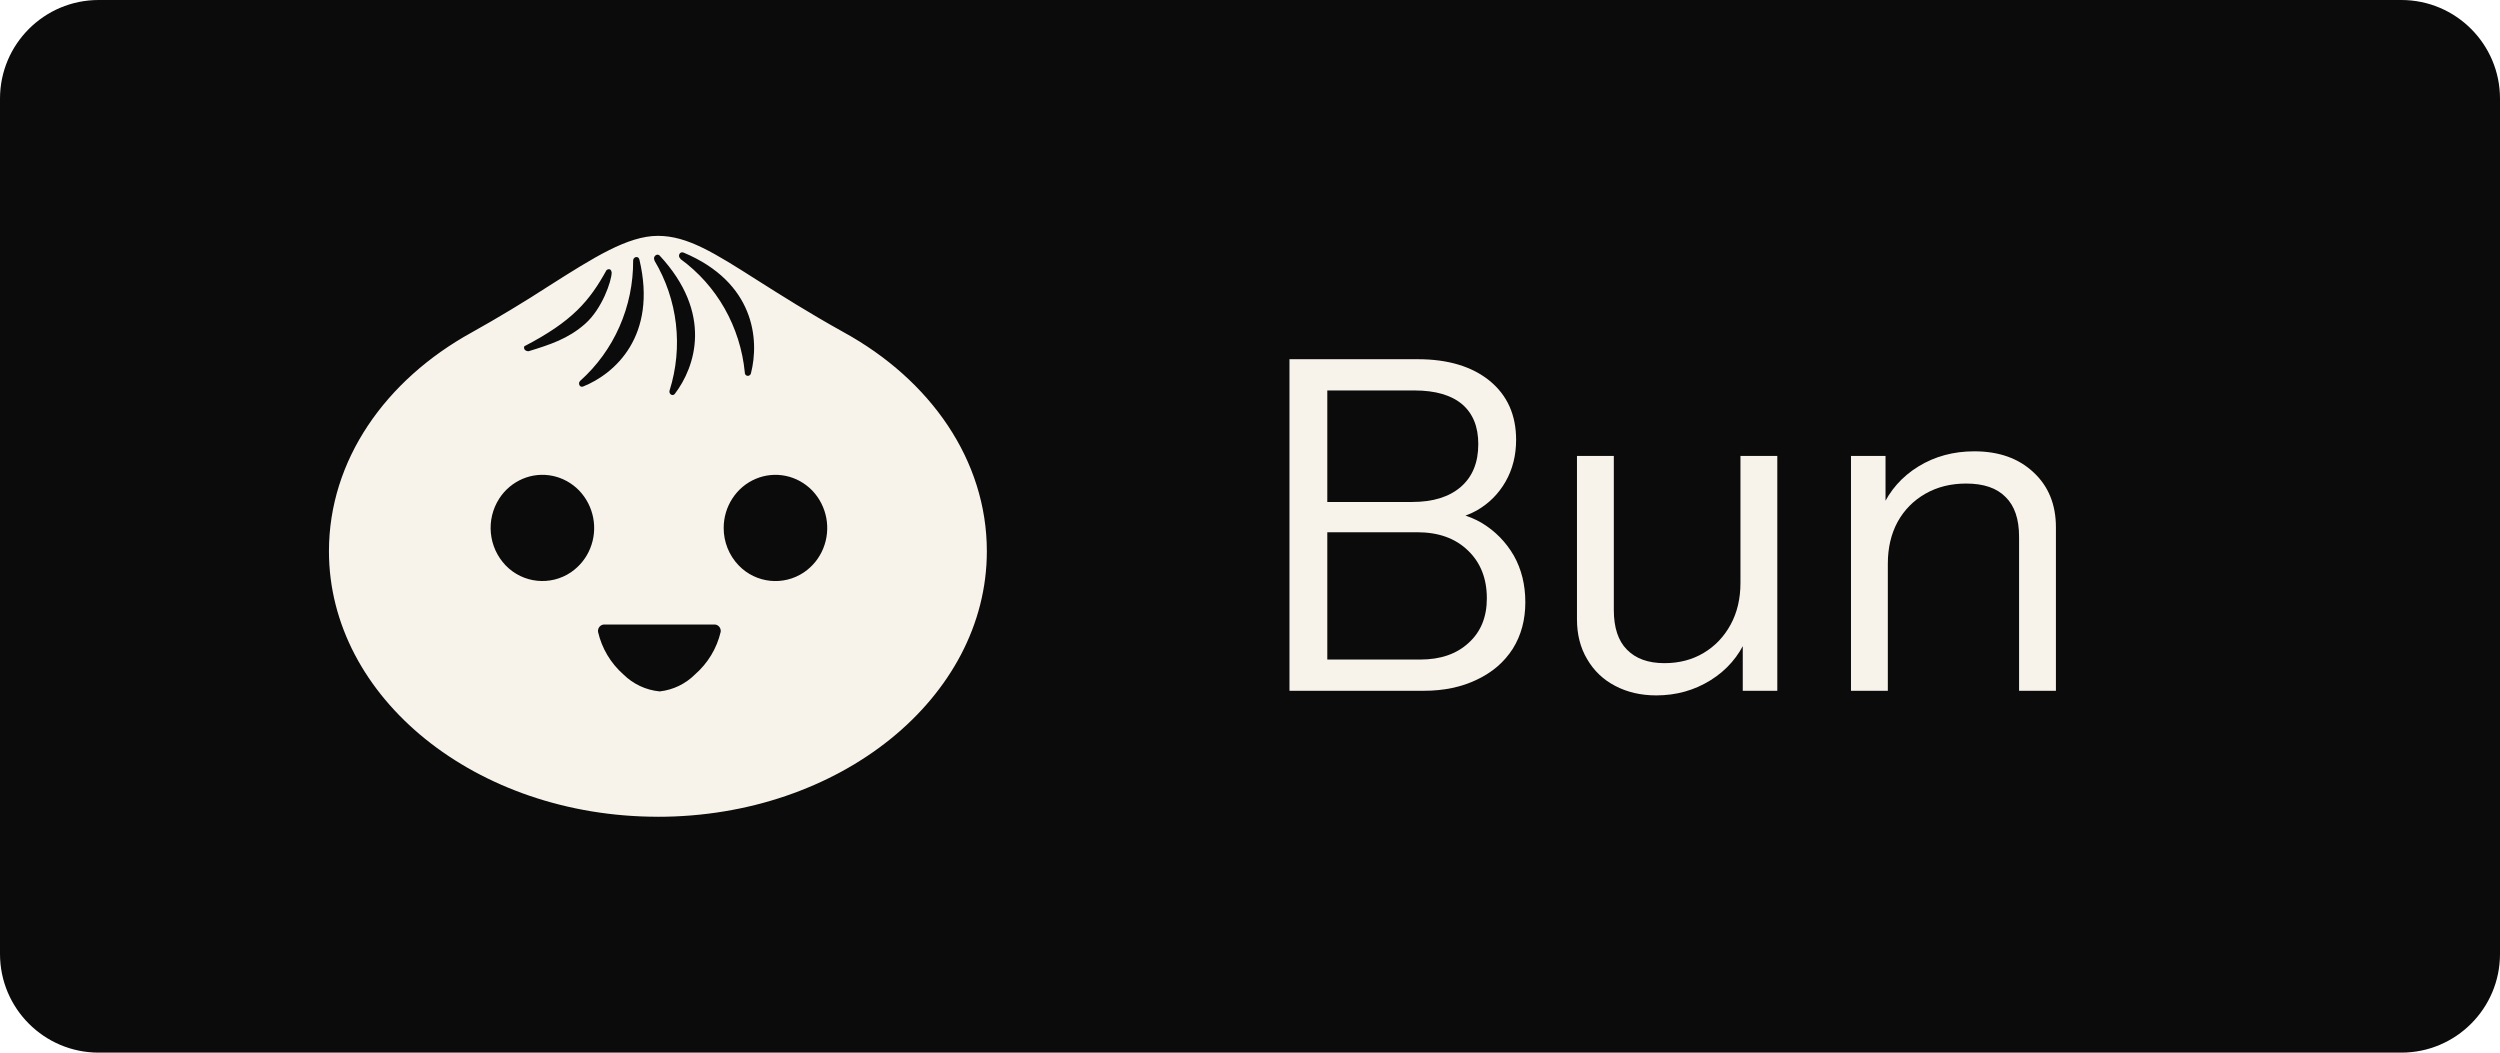
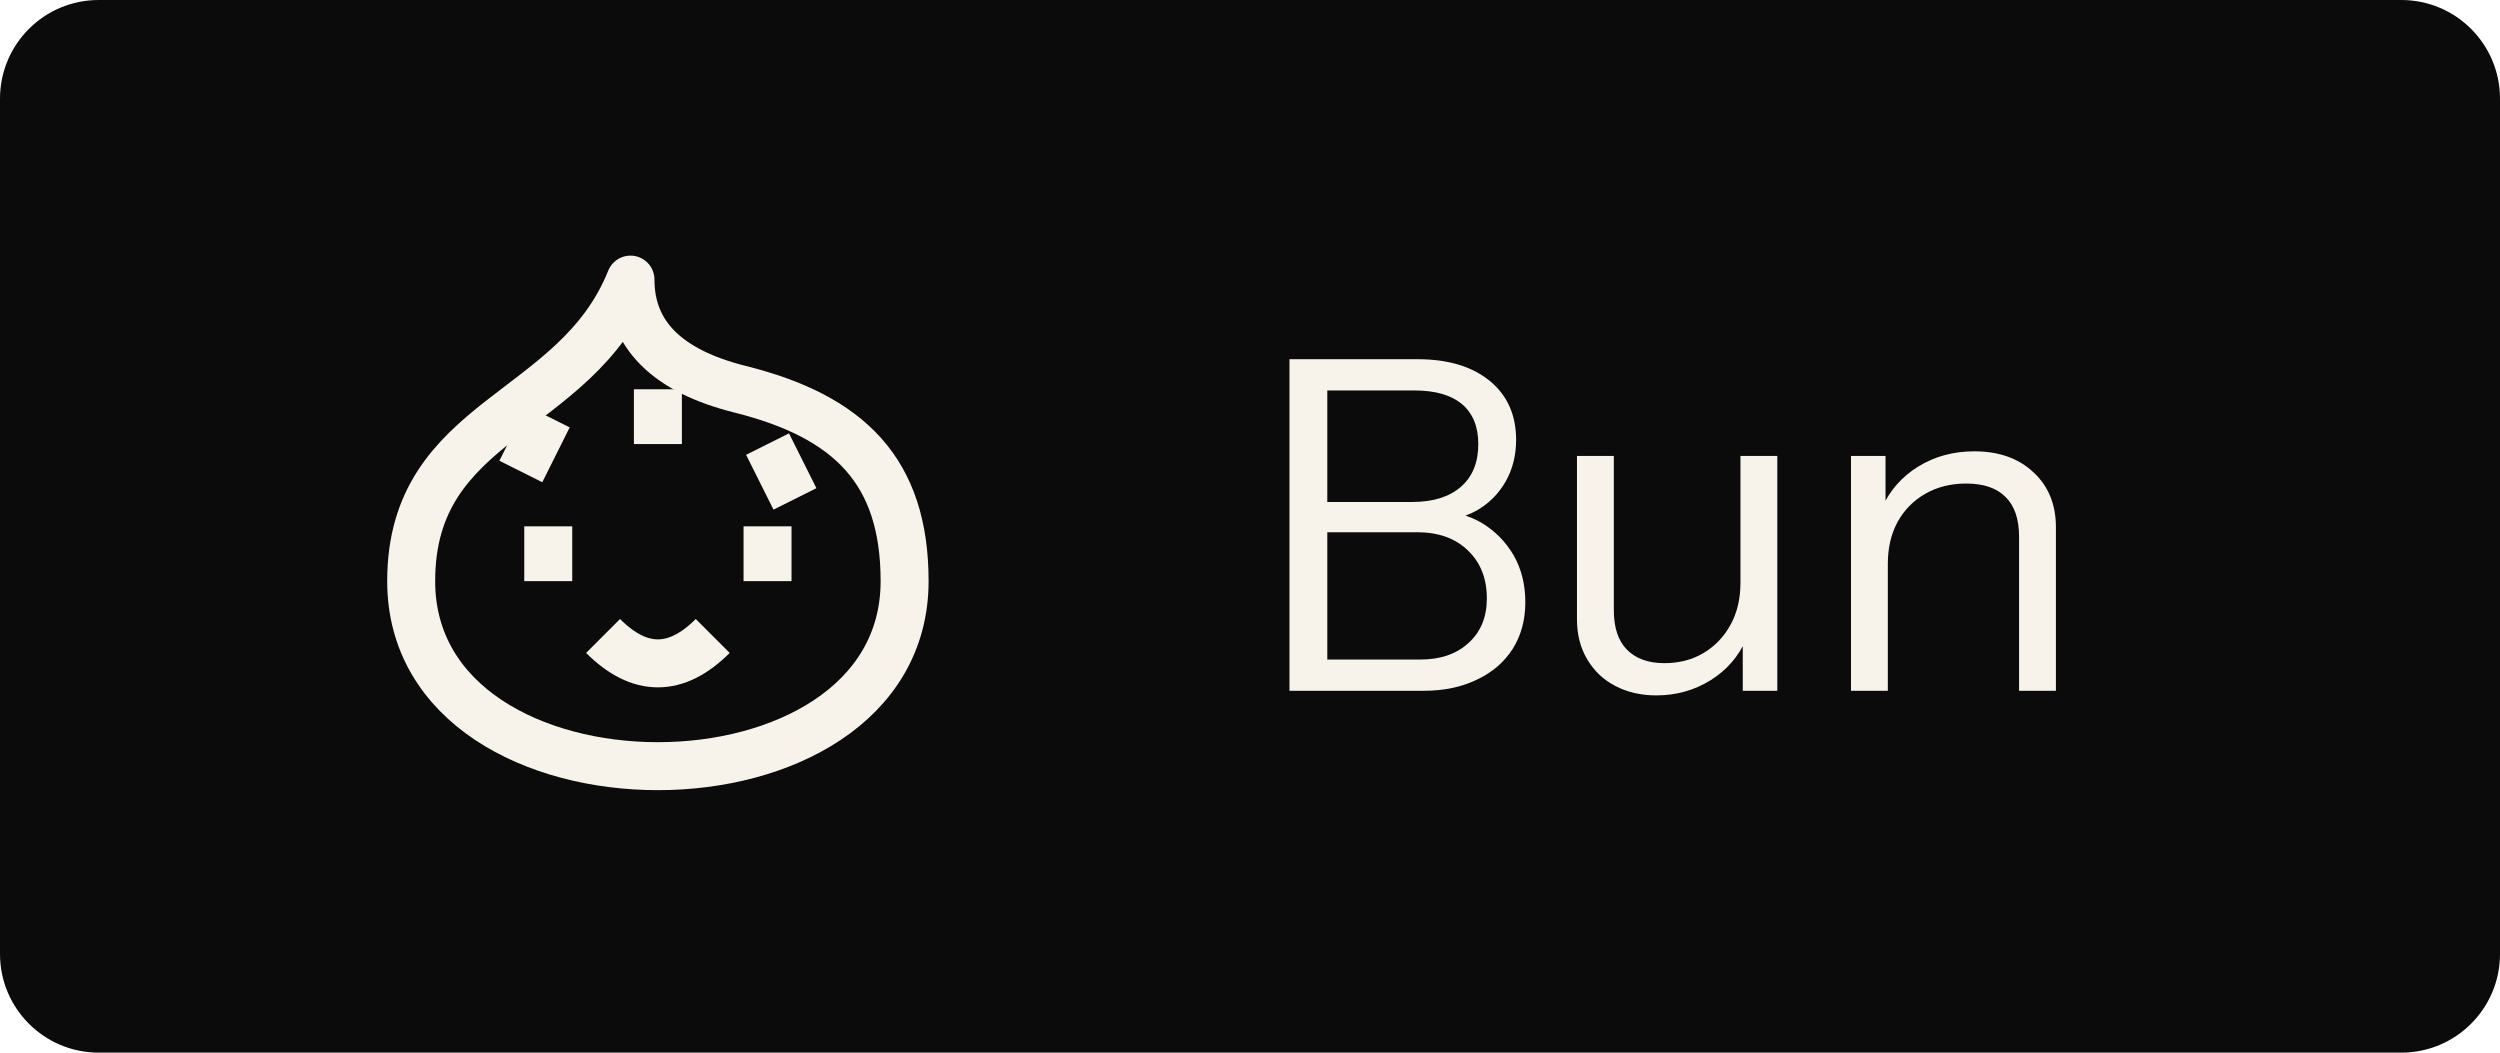
<svg xmlns="http://www.w3.org/2000/svg" width="76" height="32" viewBox="0 0 76 32">
  <rect width="76" height="32" rx="3" fill="#0B0B0B" />
  <g fill="#F7F3EA">
    <g transform="translate(10 6) scale(.833333)">
-       <path d="M12 22.596c6.628 0 12-4.338 12-9.688 0-3.318-2.057-6.248-5.219-7.986-1.286-.715-2.297-1.357-3.139-1.89C14.058 2.025 13.08 1.404 12 1.404c-1.097 0-2.334.785-3.966 1.821a49.92 49.92 0 0 1-2.816 1.697C2.057 6.66 0 9.59 0 12.908c0 5.35 5.372 9.687 12 9.687v.001ZM10.599 4.715c.334-.759.503-1.58.498-2.409 0-.145.202-.187.23-.029.658 2.783-.902 4.162-2.057 4.624-.124.048-.199-.121-.103-.209a5.763 5.763 0 0 0 1.432-1.977Zm2.058-.102a5.82 5.82 0 0 0-.782-2.306v-.016c-.069-.123.086-.263.185-.172 1.962 2.111 1.307 4.067.556 5.051-.082.103-.23-.003-.189-.126a5.85 5.85 0 0 0 .23-2.431Zm1.776-.561a5.727 5.727 0 0 0-1.612-1.806v-.014c-.112-.085-.024-.274.114-.218 2.595 1.087 2.774 3.18 2.459 4.407a.116.116 0 0 1-.049.071.11.11 0 0 1-.153-.026.122.122 0 0 1-.022-.083 5.891 5.891 0 0 0-.737-2.331Zm-5.087.561c-.617.546-1.282.76-2.063 1-.117 0-.195-.078-.156-.181 1.752-.909 2.376-1.649 2.999-2.778 0 0 .155-.118.188.085 0 .304-.349 1.329-.968 1.874Zm4.945 11.237a2.957 2.957 0 0 1-.937 1.553c-.346.346-.8.565-1.286.62a2.178 2.178 0 0 1-1.327-.62 2.955 2.955 0 0 1-.925-1.553.244.244 0 0 1 .064-.198.234.234 0 0 1 .193-.069h3.965a.226.226 0 0 1 .19.07c.05.053.073.125.063.197Zm-5.458-2.176a1.862 1.862 0 0 1-2.384-.245 1.98 1.98 0 0 1-.233-2.447c.207-.319.503-.566.848-.713a1.84 1.84 0 0 1 1.092-.11c.366.075.703.261.967.531a1.98 1.98 0 0 1 .408 2.114 1.931 1.931 0 0 1-.698.869v.001Zm8.495.005a1.86 1.86 0 0 1-2.381-.253 1.964 1.964 0 0 1-.547-1.366c0-.384.11-.76.32-1.079.207-.319.503-.567.849-.713a1.844 1.844 0 0 1 1.093-.108c.367.076.704.262.968.534a1.98 1.98 0 0 1 .4 2.117 1.932 1.932 0 0 1-.702.868Z" />
+       <path d="M3 14C3 8 9 8 11 3Q11 6 15 7C19 8 21 10 21 14C21 23 3 23 3 14Z" fill="none" stroke="#F7F3EA" stroke-width="1.75" stroke-linecap="butt" stroke-linejoin="round" />
+       <path d="M8 12V14M16 12V14M10 16Q12 18 14 16" fill="none" stroke="#F7F3EA" stroke-width="1.75" stroke-linecap="butt" stroke-linejoin="round" />
+       <path d="M8 8L7 10M12 7V9M16 9L17 11" fill="none" stroke="#F7F3EA" stroke-width="1.75" stroke-linecap="butt" stroke-linejoin="round" />
    </g>
    <path d="M43.28 21.00 L39.96 21.00 L39.96 20.05 L43.18 20.05 Q44.10 20.05 44.65 19.54 Q45.20 19.04 45.20 18.19 L45.20 18.19 Q45.20 17.28 44.62 16.73 Q44.05 16.18 43.08 16.18 L43.08 16.18 L39.96 16.18 L39.96 15.26 L42.93 15.26 Q43.88 15.26 44.41 14.80 Q44.94 14.34 44.94 13.50 L44.94 13.50 Q44.94 12.71 44.45 12.29 Q43.95 11.87 43.00 11.87 L43.00 11.87 L39.96 11.87 L39.96 10.92 L43.10 10.92 Q44.48 10.92 45.29 11.58 Q46.09 12.24 46.09 13.37 L46.09 13.37 Q46.09 14.08 45.77 14.64 Q45.45 15.20 44.89 15.52 Q44.33 15.83 43.60 15.83 L43.60 15.83 L43.67 15.54 Q44.44 15.54 45.05 15.90 Q45.66 16.27 46.02 16.89 Q46.37 17.51 46.37 18.31 L46.37 18.31 Q46.37 19.11 45.99 19.72 Q45.60 20.33 44.90 20.66 Q44.20 21.00 43.28 21.00 L43.28 21.00 M40.35 21.00 L39.20 21.00 L39.20 10.92 L40.35 10.92 L40.35 21.00" />
    <path d="M50.35 21.14 L50.35 21.14 Q49.65 21.14 49.10 20.85 Q48.56 20.57 48.25 20.04 Q47.94 19.52 47.94 18.83 L47.94 18.83 L47.94 13.86 L49.06 13.86 L49.06 18.54 Q49.06 19.35 49.46 19.75 Q49.86 20.16 50.60 20.16 L50.60 20.16 Q51.27 20.16 51.79 19.85 Q52.31 19.54 52.61 18.99 Q52.91 18.44 52.91 17.72 L52.91 17.72 L53.09 19.42 Q52.74 20.22 52.00 20.68 Q51.26 21.14 50.35 21.14 M54.03 21.00 L52.98 21.00 L52.98 19.32 L52.91 19.32 L52.91 13.86 L54.03 13.86 L54.03 21.00" />
    <path d="M57.39 21.00 L56.27 21.00 L56.27 13.86 L57.32 13.86 L57.32 15.54 L57.39 15.54 L57.39 21.00 M62.50 21.00 L61.38 21.00 L61.38 16.32 Q61.38 15.51 60.97 15.11 Q60.57 14.70 59.77 14.70 L59.77 14.70 Q59.07 14.70 58.53 15.01 Q57.99 15.32 57.69 15.86 Q57.39 16.41 57.39 17.14 L57.39 17.14 L57.21 15.44 Q57.57 14.64 58.32 14.18 Q59.07 13.72 60.02 13.72 L60.02 13.72 Q61.14 13.72 61.82 14.36 Q62.50 14.99 62.50 16.03 L62.50 16.03 L62.50 21.00" />
  </g>
</svg>
